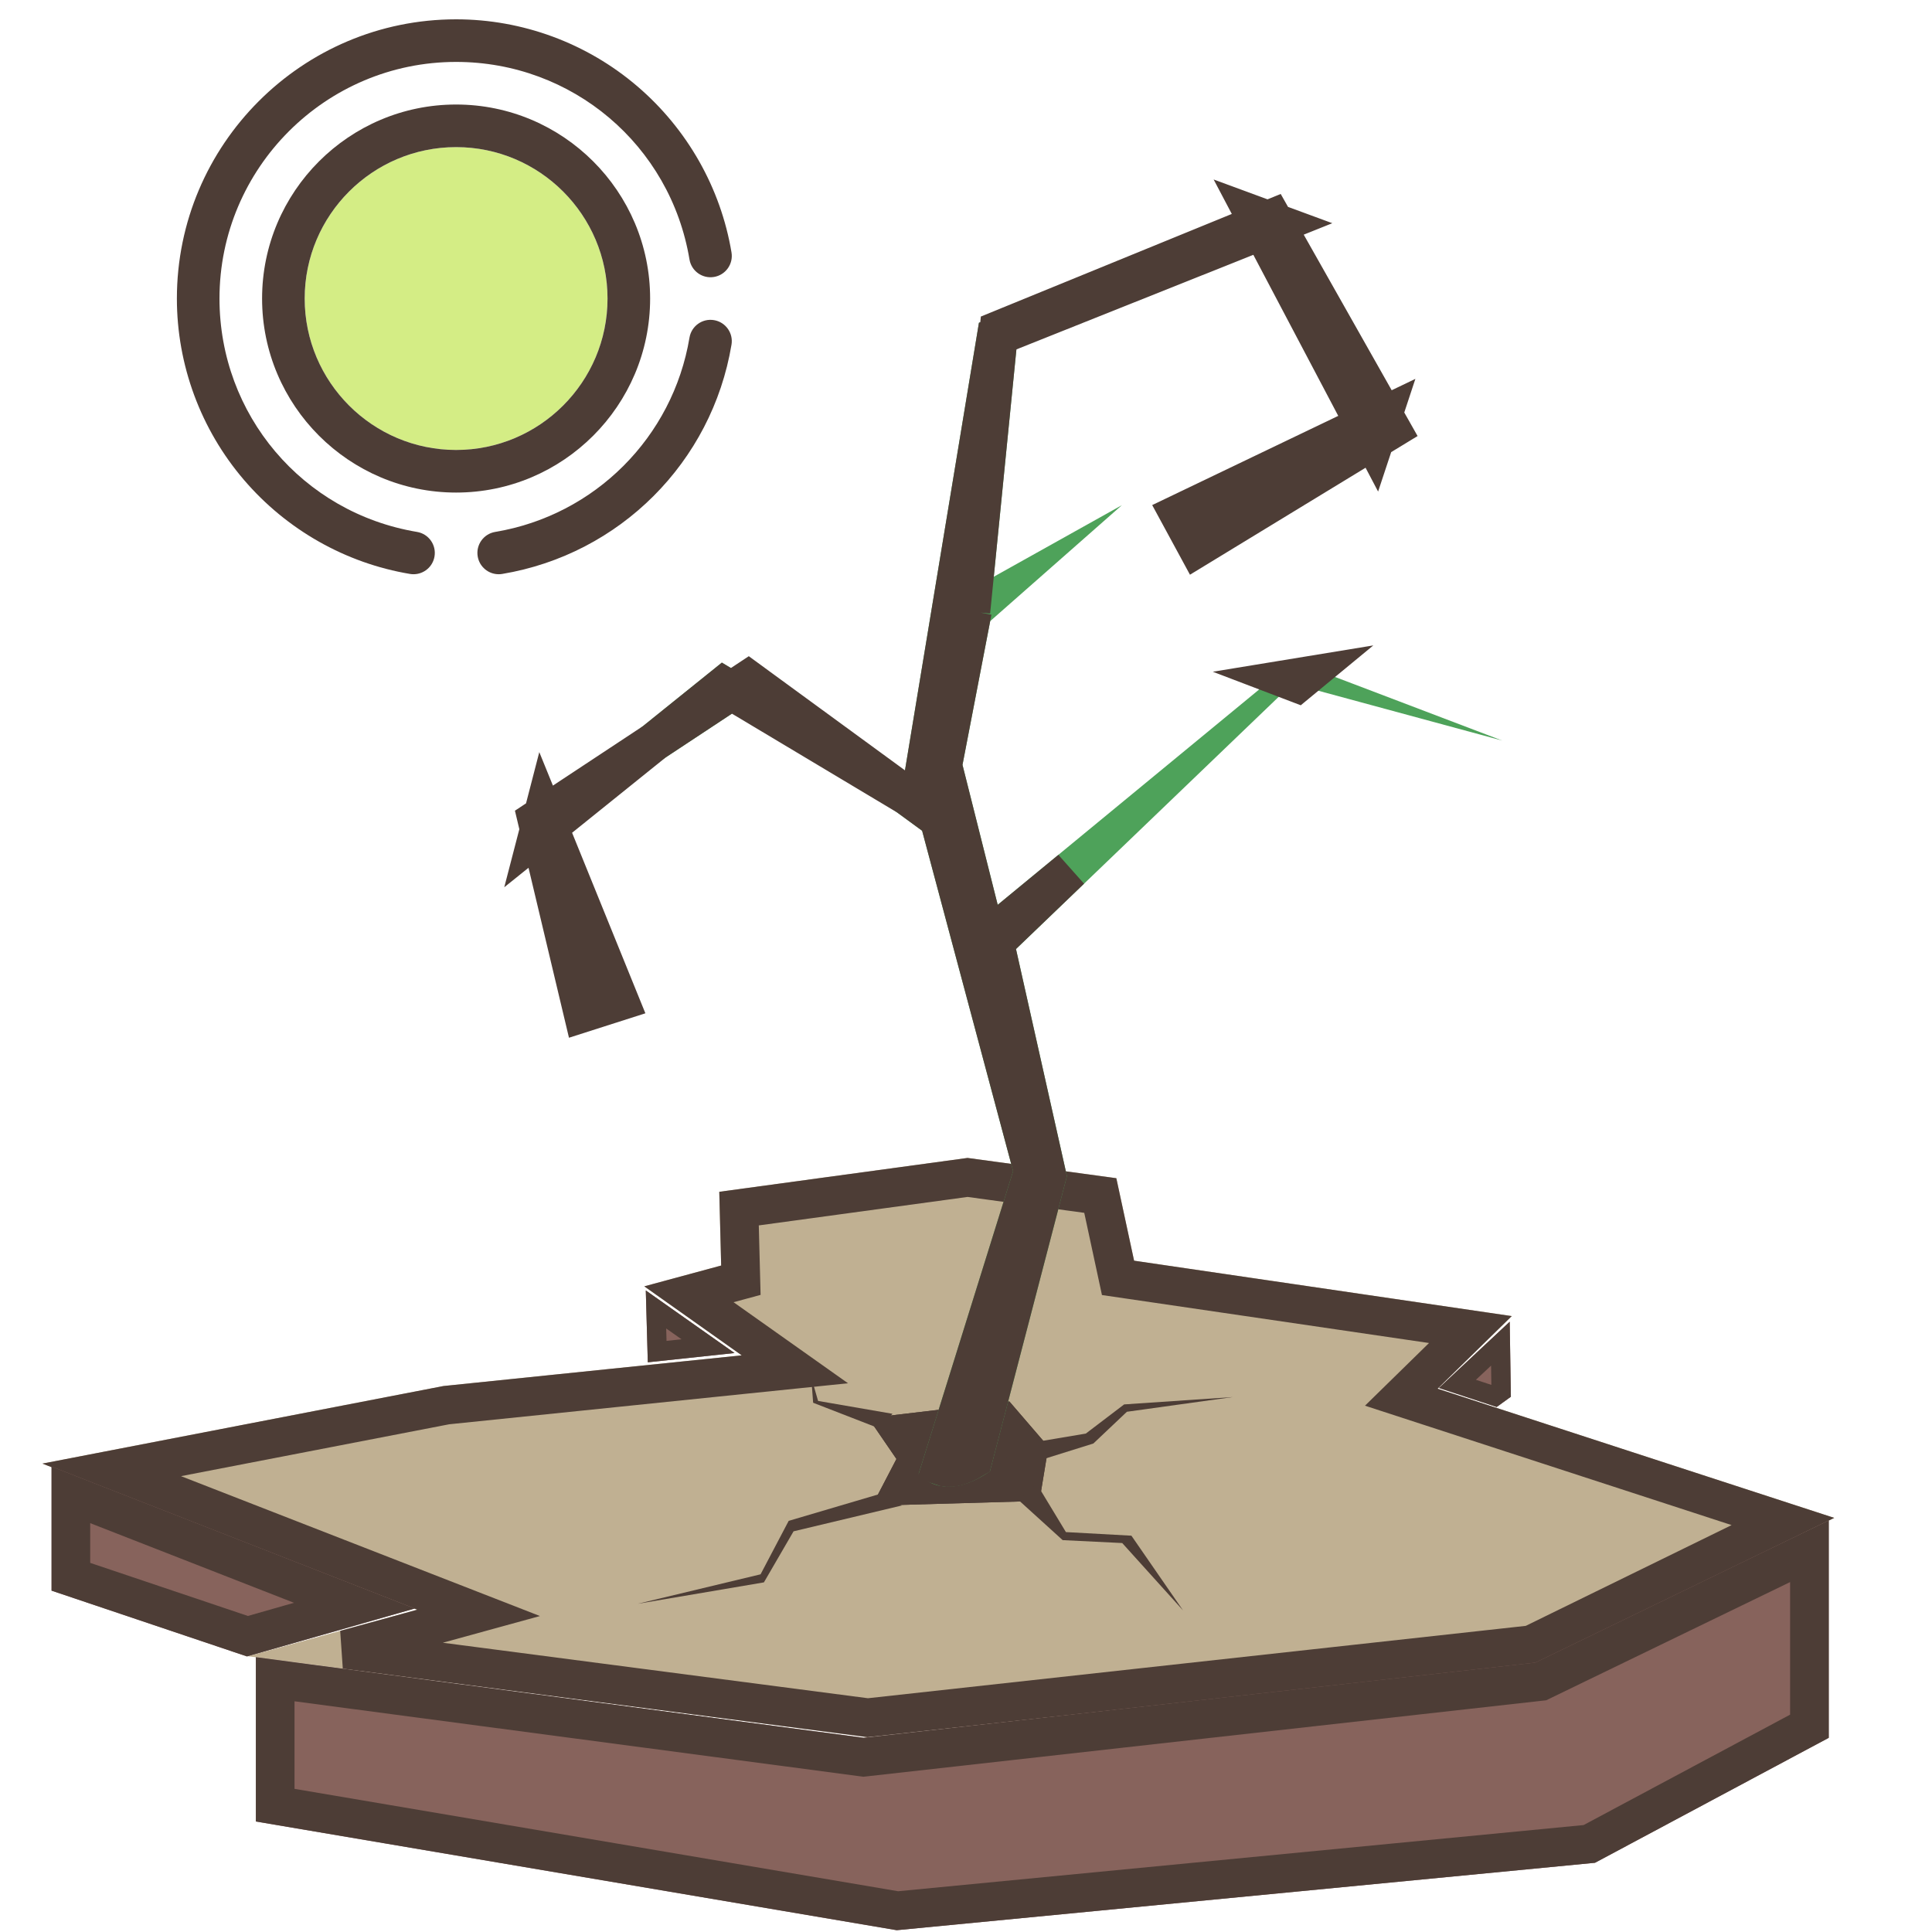
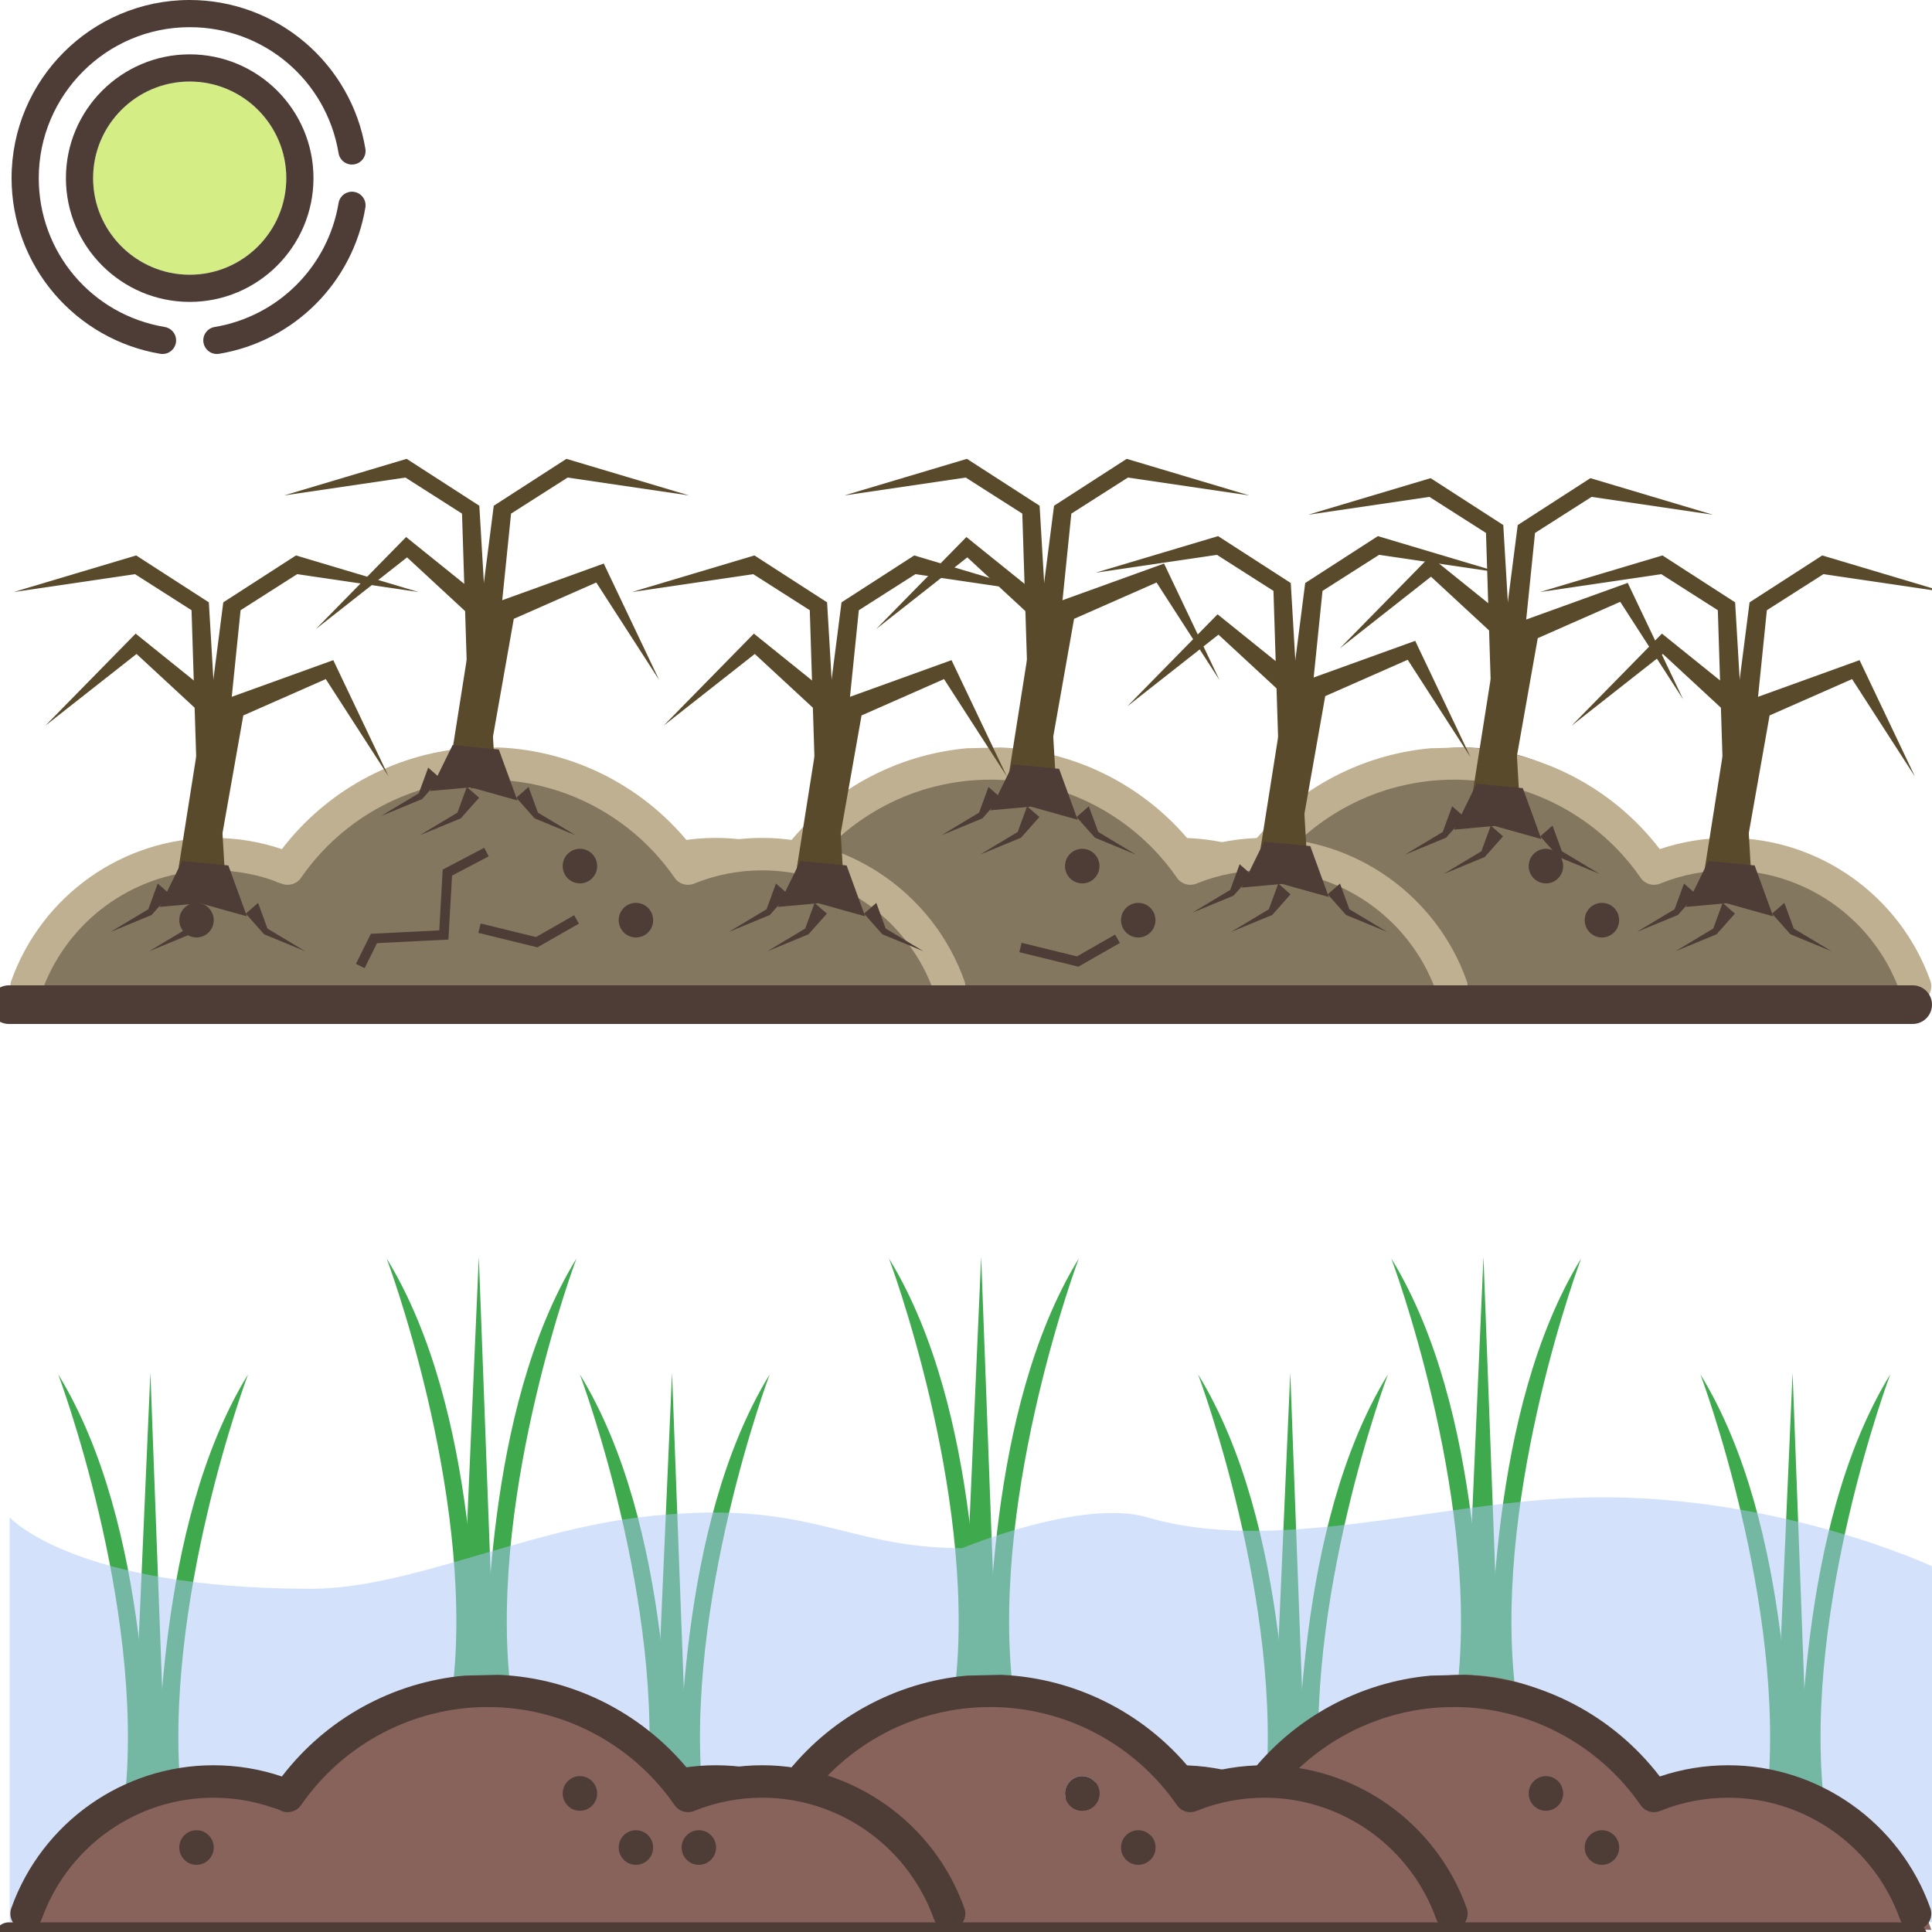
- <svg xmlns="http://www.w3.org/2000/svg" xmlns:xlink="http://www.w3.org/1999/xlink" width="200px" height="200px" viewBox="0 0 200 200" version="1.1">
-   <defs>
-     <polygon id="path-1" points="0.388 130.512 39.191 145.634 21.651 150.453 85.81 158.829 155.075 151.208 185.879 136.131 144.818 122.758 152.496 115.242 113.4 109.506 111.563 100.968 96.16 98.869 70.46 102.374 70.656 110.007 62.697 112.161 72.785 119.305 41.912 122.481" />
-     <polygon id="path-2" points="1.338 130.818 1.338 143.664 21.565 150.471 38.936 145.512" />
-     <polygon id="path-3" points="22.488 150.553 22.488 167.56 88.83 178.813 161.114 171.834 185.311 158.898 185.311 136.395 154.933 151.115 85.422 158.898" />
-     <polygon id="path-4" points="152.283 115.826 152.405 123.591 150.939 124.651 144.957 122.682" />
-     <polygon id="path-5" points="62.853 112.588 63.061 120.026 72.039 119.065" />
-     <polygon id="path-6" points="85.899 125.799 100.491 124.078 104.53 128.769 103.605 134.375 86.28 134.873 88.799 130.033" />
-     <path d="M91.096,131.579 C91.096,131.579 93.522,134.715 98.478,131.312 L106.448,100.752 L101.174,77.244 L129.785,49.777 L151.513,55.665 L129.904,47.443 L99.282,72.667 L95.637,58.179 L98.503,43.302 L112.139,31.294 L98.876,38.702 L101.279,14.559 L126.831,4.113 L137.36,22.737 L118.9,33.984 L140.011,23.862 L127.605,0.328 L97.34,12.412 L89.655,58.914 L70.727,47.594 L50.398,63.956 L58.292,83.401 L53.844,64.717 L73.4,51.8 L91.457,64.996 L100.878,100.236 L91.096,131.579 Z" id="path-7" />
-   </defs>
+ <svg xmlns="http://www.w3.org/2000/svg" width="200px" height="200px" viewBox="0 0 200 200" version="1.1">
+   <defs />
  <g id="Page-1" stroke="none" stroke-width="1" fill="none" fill-rule="evenodd">
    <g id="Desktop-HD" transform="translate(-201, -239)">
-       <g id="Group-4" transform="translate(205, 241)">
-         <g id="Group-6" transform="translate(0, 19)">
-           <g id="Path-9">
-             <use fill="#C0B092" fill-rule="evenodd" xlink:href="#path-1" />
-             <path stroke="#4D3D36" stroke-width="4" d="M7.563,131.161 L42.205,124.461 L72.989,121.294 L78.285,120.75 L73.94,117.673 L67.318,112.983 L71.178,111.938 L72.696,111.527 L72.655,109.956 L72.505,104.114 L96.16,100.888 L109.902,102.761 L111.445,109.927 L111.737,111.284 L113.11,111.485 L148.213,116.635 L143.419,121.329 L141.061,123.637 L144.199,124.659 L180.567,136.504 L154.51,149.259 L85.83,156.815 L31.746,149.754 L39.721,147.563 L45.543,145.963 L39.917,143.771 L7.563,131.161 Z" />
+       <g id="Group-4" transform="translate(104, 239)">
+         <g id="Group-10" transform="translate(97, 130)">
+           <g id="Group-9" transform="translate(1, 0)">
+             <g id="Group-11" transform="translate(91, 0)" fill="#3FA94E">
+               <polygon id="Path-21" points="7.525 46.742 9.568 0.103 11.293 46.373" />
+               <path d="M10.028,44.389 C10.605,40.745 9.951,16.141 19.677,0.279 C19.677,0.279 10.744,24.057 12.759,43.966 C12.759,44.389 10.028,44.389 10.028,44.389 Z" id="Path-22" />
+               <path d="M0.028,44.389 C0.605,40.745 -0.049,16.141 9.677,0.279 C9.677,0.279 0.744,24.057 2.759,43.966 C2.759,44.389 0.028,44.389 0.028,44.389 Z" id="Path-22-Copy" transform="translate(4.852464, 22.33425) scale(-1, 1) translate(-4.852464, -22.33425) " />
+             </g>
+             <g id="Group-11-Copy" transform="translate(59, 12)" fill="#3FA94E">
+               <polygon id="Path-21" points="7.525 46.742 9.568 0.103 11.293 46.373" />
+               <path d="M10.028,44.389 C10.605,40.745 9.951,16.141 19.677,0.279 C19.677,0.279 10.744,24.057 12.759,43.966 C12.759,44.389 10.028,44.389 10.028,44.389 Z" id="Path-22" />
+               <path d="M0.028,44.389 C0.605,40.745 -0.049,16.141 9.677,0.279 C9.677,0.279 0.744,24.057 2.759,43.966 C2.759,44.389 0.028,44.389 0.028,44.389 Z" id="Path-22-Copy" transform="translate(4.852464, 22.33425) scale(-1, 1) translate(-4.852464, -22.33425) " />
+             </g>
+             <g id="Group-11-Copy-4" transform="translate(39, 0)" fill="#3FA94E">
+               <polygon id="Path-21" points="7.525 46.742 9.568 0.103 11.293 46.373" />
+               <path d="M10.028,44.389 C10.605,40.745 9.951,16.141 19.677,0.279 C19.677,0.279 10.744,24.057 12.759,43.966 C12.759,44.389 10.028,44.389 10.028,44.389 Z" id="Path-22" />
+               <path d="M0.028,44.389 C0.605,40.745 -0.049,16.141 9.677,0.279 C9.677,0.279 0.744,24.057 2.759,43.966 C2.759,44.389 0.028,44.389 0.028,44.389 Z" id="Path-22-Copy" transform="translate(4.852464, 22.33425) scale(-1, 1) translate(-4.852464, -22.33425) " />
+             </g>
+             <g id="Group-11-Copy-3" transform="translate(5, 12)" fill="#3FA94E">
+               <polygon id="Path-21" points="7.525 46.742 9.568 0.103 11.293 46.373" />
+               <path d="M10.028,44.389 C10.605,40.745 9.951,16.141 19.677,0.279 C19.677,0.279 10.744,24.057 12.759,43.966 C12.759,44.389 10.028,44.389 10.028,44.389 Z" id="Path-22" />
+               <path d="M0.028,44.389 C0.605,40.745 -0.049,16.141 9.677,0.279 C9.677,0.279 0.744,24.057 2.759,43.966 C2.759,44.389 0.028,44.389 0.028,44.389 Z" id="Path-22-Copy" transform="translate(4.852464, 22.33425) scale(-1, 1) translate(-4.852464, -22.33425) " />
+             </g>
+             <g id="Group-11-Copy-2" transform="translate(123, 12)" fill="#3FA94E">
+               <polygon id="Path-21" points="7.525 46.742 9.568 0.103 11.293 46.373" />
+               <path d="M10.028,44.389 C10.605,40.745 9.951,16.141 19.677,0.279 C19.677,0.279 10.744,24.057 12.759,43.966 C12.759,44.389 10.028,44.389 10.028,44.389 Z" id="Path-22" />
+               <path d="M0.028,44.389 C0.605,40.745 -0.049,16.141 9.677,0.279 C9.677,0.279 0.744,24.057 2.759,43.966 C2.759,44.389 0.028,44.389 0.028,44.389 Z" id="Path-22-Copy" transform="translate(4.852464, 22.33425) scale(-1, 1) translate(-4.852464, -22.33425) " />
+             </g>
+             <g id="Group-11-Copy-5" transform="translate(175, 12)" fill="#3FA94E">
+               <polygon id="Path-21" points="7.525 46.742 9.568 0.103 11.293 46.373" />
+               <path d="M10.028,44.389 C10.605,40.745 9.951,16.141 19.677,0.279 C19.677,0.279 10.744,24.057 12.759,43.966 C12.759,44.389 10.028,44.389 10.028,44.389 Z" id="Path-22" />
+               <path d="M0.028,44.389 C0.605,40.745 -0.049,16.141 9.677,0.279 C9.677,0.279 0.744,24.057 2.759,43.966 C2.759,44.389 0.028,44.389 0.028,44.389 Z" id="Path-22-Copy" transform="translate(4.852464, 22.33425) scale(-1, 1) translate(-4.852464, -22.33425) " />
+             </g>
+             <g id="Group-11-Copy-6" transform="translate(143, 0)" fill="#3FA94E">
+               <polygon id="Path-21" points="7.525 46.742 9.568 0.103 11.293 46.373" />
+               <path d="M10.028,44.389 C10.605,40.745 9.951,16.141 19.677,0.279 C19.677,0.279 10.744,24.057 12.759,43.966 C12.759,44.389 10.028,44.389 10.028,44.389 Z" id="Path-22" />
+               <path d="M0.028,44.389 C0.605,40.745 -0.049,16.141 9.677,0.279 C9.677,0.279 0.744,24.057 2.759,43.966 C2.759,44.389 0.028,44.389 0.028,44.389 Z" id="Path-22-Copy" transform="translate(4.852464, 22.33425) scale(-1, 1) translate(-4.852464, -22.33425) " />
+             </g>
+             <path d="M0,27.074 C0,27.074 6.621,34.469 31.199,34.469 C41.198,34.469 53.063,28.526 65.176,27.074 C82.841,24.958 86.099,30.263 98.612,30.263 C98.596,30.263 111.049,25.095 117.769,27.074 C130.847,30.927 147.224,25.664 162.002,25.06 C182.068,24.239 199,32.134 199,32.134 L199,69 L0,69 L0,27.074 Z" id="Rectangle-2-Copy" fill="#A9C6F5" opacity="0.504" />
+             <g id="Group-13" transform="translate(100, 43)">
+               <path d="M80.419,11.966 C77.844,11.966 75.336,12.537 72.967,13.664 C72.204,14.027 71.328,13.72 70.858,12.925 C66.213,5.068 58.589,0.377 50.464,0.377 C42.34,0.377 34.716,5.068 30.07,12.926 C29.6,13.721 28.725,14.027 27.961,13.664 C25.592,12.538 23.084,11.966 20.509,11.966 C12.339,11.966 4.982,17.888 2,26.776 L98.928,26.776 C95.946,17.888 88.589,11.966 80.419,11.966 Z" id="Shape" fill="#87635C" fill-rule="nonzero" />
+               <path d="M98.83,24.53 C95.677,15.683 87.271,9.739 77.912,9.739 C75.479,9.739 73.099,10.13 70.82,10.901 C65.97,4.571 58.572,0.714 50.632,0.377 C50.632,0.377 47.108,0.458 47.108,0.458 C39.649,1.129 32.773,4.908 28.18,10.901 C25.901,10.13 23.522,9.739 21.089,9.739 C11.73,9.739 3.323,15.683 0.17,24.53 C-0.141,25.403 0.312,26.365 1.181,26.678 C2.05,26.99 3.008,26.536 3.319,25.662 C3.387,25.472 3.46,25.284 3.534,25.096 C6.362,17.896 13.34,13.098 21.089,13.098 C23.532,13.098 25.91,13.561 28.157,14.474 C28.881,14.768 29.711,14.52 30.157,13.876 C34.563,7.51 41.794,3.71 49.5,3.71 C57.206,3.71 64.437,7.51 68.843,13.876 C69.289,14.52 70.119,14.768 70.843,14.474 C73.091,13.561 75.469,13.098 77.911,13.098 C85.66,13.098 92.638,17.896 95.467,25.096 C95.54,25.284 95.613,25.472 95.681,25.662 C95.925,26.349 96.569,26.776 97.255,26.776 C97.443,26.776 97.633,26.744 97.819,26.678 C98.689,26.365 99.141,25.403 98.83,24.53 Z" id="Shape" fill="#4D3D36" fill-rule="nonzero" />
+               <path d="M19.344,20.047 C18.36,20.047 17.56,19.244 17.56,18.256 C17.56,17.268 18.36,16.464 19.344,16.464 C20.328,16.464 21.128,17.268 21.128,18.256 C21.128,19.244 20.328,20.047 19.344,20.047 Z" id="Shape-path" fill="#4D3D36" />
+               <path d="M59.033,14.449 C58.05,14.449 57.249,13.645 57.249,12.657 C57.249,11.669 58.05,10.866 59.033,10.866 C60.017,10.866 60.817,11.669 60.817,12.657 C60.817,13.645 60.017,14.449 59.033,14.449 Z" id="Shape-path" fill="#4D3D36" />
+               <path d="M64.831,20.047 C63.847,20.047 63.047,19.244 63.047,18.256 C63.047,17.268 63.847,16.464 64.831,16.464 C65.814,16.464 66.614,17.268 66.614,18.256 C66.614,19.244 65.814,20.047 64.831,20.047 Z" id="Shape-path" fill="#4D3D36" />
+             </g>
+             <g id="Group-12" transform="translate(52, 43)" fill-rule="nonzero">
+               <path d="M78.584,12.684 C76.086,12.684 73.654,13.225 71.357,14.293 C70.616,14.636 69.767,14.346 69.311,13.593 C64.806,6.152 57.412,1.71 49.533,1.71 C41.654,1.71 34.261,6.152 29.755,13.593 C29.299,14.346 28.451,14.637 27.71,14.293 C25.412,13.226 22.981,12.685 20.483,12.685 C12.561,12.685 5.426,18.292 2.533,26.71 L96.533,26.71 C93.641,18.292 86.506,12.684 78.584,12.684 Z M19.344,20.047 C18.36,20.047 17.56,19.244 17.56,18.256 C17.56,17.268 18.36,16.464 19.344,16.464 C20.328,16.464 21.128,17.268 21.128,18.256 C21.128,19.244 20.328,20.047 19.344,20.047 Z M59.033,14.449 C58.05,14.449 57.249,13.645 57.249,12.657 C57.249,11.669 58.05,10.866 59.033,10.866 C60.017,10.866 60.817,11.669 60.817,12.657 C60.817,13.645 60.017,14.449 59.033,14.449 Z M64.831,20.047 C63.847,20.047 63.047,19.244 63.047,18.256 C63.047,17.268 63.847,16.464 64.831,16.464 C65.814,16.464 66.614,17.268 66.614,18.256 C66.614,19.244 65.814,20.047 64.831,20.047 Z" id="Shape-Copy-3" fill="#87635C" />
+               <path d="M98.83,24.53 C95.677,15.683 87.271,9.739 77.912,9.739 C75.479,9.739 73.099,10.13 70.82,10.901 C65.97,4.571 58.572,0.714 50.632,0.377 C50.632,0.377 47.108,0.458 47.108,0.458 C39.649,1.129 32.773,4.908 28.18,10.901 C25.901,10.13 23.522,9.739 21.089,9.739 C11.73,9.739 3.323,15.683 0.17,24.53 C-0.141,25.403 0.312,26.365 1.181,26.678 C2.05,26.99 3.008,26.536 3.319,25.662 C3.387,25.472 3.46,25.284 3.534,25.096 C6.362,17.896 13.34,13.098 21.089,13.098 C23.532,13.098 25.91,13.561 28.157,14.474 C28.881,14.768 29.711,14.52 30.157,13.876 C34.563,7.51 41.794,3.71 49.5,3.71 C57.206,3.71 64.437,7.51 68.843,13.876 C69.289,14.52 70.119,14.768 70.843,14.474 C73.091,13.561 75.469,13.098 77.911,13.098 C85.66,13.098 92.638,17.896 95.467,25.096 C95.54,25.284 95.613,25.472 95.681,25.662 C95.925,26.349 96.569,26.776 97.255,26.776 C97.443,26.776 97.633,26.744 97.819,26.678 C98.689,26.365 99.141,25.403 98.83,24.53 Z" id="Shape-Copy-2" fill="#4D3D36" />
+             </g>
+             <g id="Group-12-Copy" transform="translate(0, 43)">
+               <path d="M78.584,12.684 C76.086,12.684 73.654,13.225 71.357,14.293 C70.616,14.636 69.767,14.346 69.311,13.593 C64.806,6.152 57.412,1.71 49.533,1.71 C41.654,1.71 34.261,6.152 29.755,13.593 C29.299,14.346 28.451,14.637 27.71,14.293 C25.412,13.226 22.981,12.685 20.483,12.685 C12.561,12.685 5.426,18.292 2.533,26.71 L96.533,26.71 C93.641,18.292 86.506,12.684 78.584,12.684 Z" id="Shape-Copy-3" fill="#87635C" fill-rule="nonzero" />
+               <path d="M98.83,24.53 C95.677,15.683 87.271,9.739 77.912,9.739 C75.479,9.739 73.099,10.13 70.82,10.901 C65.97,4.571 58.572,0.714 50.632,0.377 C50.632,0.377 47.108,0.458 47.108,0.458 C39.649,1.129 32.773,4.908 28.18,10.901 C25.901,10.13 23.522,9.739 21.089,9.739 C11.73,9.739 3.323,15.683 0.17,24.53 C-0.141,25.403 0.312,26.365 1.181,26.678 C2.05,26.99 3.008,26.536 3.319,25.662 C3.387,25.472 3.46,25.284 3.534,25.096 C6.362,17.896 13.34,13.098 21.089,13.098 C23.532,13.098 25.91,13.561 28.157,14.474 C28.881,14.768 29.711,14.52 30.157,13.876 C34.563,7.51 41.794,3.71 49.5,3.71 C57.206,3.71 64.437,7.51 68.843,13.876 C69.289,14.52 70.119,14.768 70.843,14.474 C73.091,13.561 75.469,13.098 77.911,13.098 C85.66,13.098 92.638,17.896 95.467,25.096 C95.54,25.284 95.613,25.472 95.681,25.662 C95.925,26.349 96.569,26.776 97.255,26.776 C97.443,26.776 97.633,26.744 97.819,26.678 C98.689,26.365 99.141,25.403 98.83,24.53 Z" id="Shape-Copy-2" fill="#4D3D36" fill-rule="nonzero" />
+               <path d="M19.344,20.047 C18.36,20.047 17.56,19.244 17.56,18.256 C17.56,17.268 18.36,16.464 19.344,16.464 C20.328,16.464 21.128,17.268 21.128,18.256 C21.128,19.244 20.328,20.047 19.344,20.047 Z" id="Shape-path" fill="#4D3D36" />
+               <path d="M59.033,14.449 C58.05,14.449 57.249,13.645 57.249,12.657 C57.249,11.669 58.05,10.866 59.033,10.866 C60.017,10.866 60.817,11.669 60.817,12.657 C60.817,13.645 60.017,14.449 59.033,14.449 Z" id="Shape-path" fill="#4D3D36" />
+               <path d="M64.831,20.047 C63.847,20.047 63.047,19.244 63.047,18.256 C63.047,17.268 63.847,16.464 64.831,16.464 C65.814,16.464 66.614,17.268 66.614,18.256 C66.614,19.244 65.814,20.047 64.831,20.047 Z" id="Shape-path" fill="#4D3D36" />
+             </g>
          </g>
-           <g id="Path-10">
-             <use fill="#87635C" fill-rule="evenodd" xlink:href="#path-2" />
-             <path stroke="#4D3D36" stroke-width="4" d="M3.338,133.747 L32.685,145.217 L21.613,148.377 L3.338,142.226 L3.338,133.747 Z" />
+           <path d="M72.344,59.464 C71.36,59.464 70.56,60.268 70.56,61.256 C70.56,62.244 71.36,63.047 72.344,63.047 C73.328,63.047 74.128,62.244 74.128,61.256 C74.128,60.268 73.328,59.464 72.344,59.464 Z" id="Shape" fill="#4D3D36" fill-rule="nonzero" />
+           <path d="M117.831,59.464 C116.847,59.464 116.047,60.268 116.047,61.256 C116.047,62.244 116.847,63.047 117.831,63.047 C118.814,63.047 119.614,62.244 119.614,61.256 C119.614,60.268 118.814,59.464 117.831,59.464 Z" id="Shape" fill="#4D3D36" fill-rule="nonzero" />
+           <path d="M112.033,53.866 C111.05,53.866 110.249,54.669 110.249,55.657 C110.249,56.645 111.05,57.449 112.033,57.449 C113.017,57.449 113.817,56.645 113.817,55.657 C113.817,54.669 113.017,53.866 112.033,53.866 Z" id="Shape" fill="#4D3D36" fill-rule="nonzero" />
+           <g id="Group-8-Copy" transform="translate(99.5, 70.5) rotate(90) translate(-99.5, -70.5) translate(98, -29)" stroke="#4D3D36" stroke-width="3" stroke-linecap="round">
+             <path d="M1.5,1 L1.5,198.08" id="Path-20" />
          </g>
-           <g id="Path-11">
-             <use fill="#87635C" fill-rule="evenodd" xlink:href="#path-3" />
-             <path stroke="#4D3D36" stroke-width="4" d="M24.488,152.835 L85.159,160.881 L85.401,160.913 L85.644,160.886 L155.155,153.102 L155.496,153.064 L155.805,152.914 L183.311,139.586 L183.311,157.7 L160.524,169.882 L88.903,176.797 L24.488,165.871 L24.488,152.835 Z" />
+         </g>
+         <g id="Group-14" transform="translate(98, 0)">
+           <g id="Group-13-Copy" transform="translate(100, 77)">
+             <path d="M80.419,11.966 C77.844,11.966 75.336,12.537 72.967,13.664 C72.204,14.027 71.328,13.72 70.858,12.925 C66.213,5.068 58.589,0.377 50.464,0.377 C42.34,0.377 34.716,5.068 30.07,12.926 C29.6,13.721 28.725,14.027 27.961,13.664 C25.592,12.538 23.084,11.966 20.509,11.966 C12.339,11.966 4.982,17.888 2,26.776 L98.928,26.776 C95.946,17.888 88.589,11.966 80.419,11.966 Z" id="Shape" fill="#84775F" fill-rule="nonzero" />
+             <path d="M98.83,24.53 C95.677,15.683 87.271,9.739 77.912,9.739 C75.479,9.739 73.099,10.13 70.82,10.901 C65.97,4.571 58.572,0.714 50.632,0.377 C50.632,0.377 47.108,0.458 47.108,0.458 C39.649,1.129 32.773,4.908 28.18,10.901 C25.901,10.13 23.522,9.739 21.089,9.739 C11.73,9.739 3.323,15.683 0.17,24.53 C-0.141,25.403 0.312,26.365 1.181,26.678 C2.05,26.99 3.008,26.536 3.319,25.662 C3.387,25.472 3.46,25.284 3.534,25.096 C6.362,17.896 13.34,13.098 21.089,13.098 C23.532,13.098 25.91,13.561 28.157,14.474 C28.881,14.768 29.711,14.52 30.157,13.876 C34.563,7.51 41.794,3.71 49.5,3.71 C57.206,3.71 64.437,7.51 68.843,13.876 C69.289,14.52 70.119,14.768 70.843,14.474 C73.091,13.561 75.469,13.098 77.911,13.098 C85.66,13.098 92.638,17.896 95.467,25.096 C95.54,25.284 95.613,25.472 95.681,25.662 C95.925,26.349 96.569,26.776 97.255,26.776 C97.443,26.776 97.633,26.744 97.819,26.678 C98.689,26.365 99.141,25.403 98.83,24.53 Z" id="Shape" fill="#C0B092" fill-rule="nonzero" />
+             <path d="M19.344,20.047 C18.36,20.047 17.56,19.244 17.56,18.256 C17.56,17.268 18.36,16.464 19.344,16.464 C20.328,16.464 21.128,17.268 21.128,18.256 C21.128,19.244 20.328,20.047 19.344,20.047 Z" id="Shape-path" fill="#4D3D36" />
+             <path d="M59.033,14.449 C58.05,14.449 57.249,13.645 57.249,12.657 C57.249,11.669 58.05,10.866 59.033,10.866 C60.017,10.866 60.817,11.669 60.817,12.657 C60.817,13.645 60.017,14.449 59.033,14.449 Z" id="Shape-path" fill="#4D3D36" />
+             <path d="M64.831,20.047 C63.847,20.047 63.047,19.244 63.047,18.256 C63.047,17.268 63.847,16.464 64.831,16.464 C65.814,16.464 66.614,17.268 66.614,18.256 C66.614,19.244 65.814,20.047 64.831,20.047 Z" id="Shape-path" fill="#4D3D36" />
          </g>
-           <g id="Path-12">
-             <use fill="#87635C" fill-rule="evenodd" xlink:href="#path-4" />
-             <path stroke="#4D3D36" stroke-width="2" d="M151.319,118.098 L151.397,123.085 L150.766,123.541 L146.872,122.259 L151.319,118.098 Z" />
+           <g id="Group-12-Copy-3" transform="translate(52, 77)">
+             <path d="M78.584,12.684 C76.086,12.684 73.654,13.225 71.357,14.293 C70.616,14.636 69.767,14.346 69.311,13.593 C64.806,6.152 57.412,1.71 49.533,1.71 C41.654,1.71 34.261,6.152 29.755,13.593 C29.299,14.346 28.451,14.637 27.71,14.293 C25.412,13.226 22.981,12.685 20.483,12.685 C12.561,12.685 5.426,18.292 2.533,26.71 L96.533,26.71 C93.641,18.292 86.506,12.684 78.584,12.684 Z" id="Shape-Copy-3" fill="#84775F" fill-rule="nonzero" />
+             <path d="M98.83,24.53 C95.677,15.683 87.271,9.739 77.912,9.739 C75.479,9.739 73.099,10.13 70.82,10.901 C65.97,4.571 58.572,0.714 50.632,0.377 C50.632,0.377 47.108,0.458 47.108,0.458 C39.649,1.129 32.773,4.908 28.18,10.901 C25.901,10.13 23.522,9.739 21.089,9.739 C11.73,9.739 3.323,15.683 0.17,24.53 C-0.141,25.403 0.312,26.365 1.181,26.678 C2.05,26.99 3.008,26.536 3.319,25.662 C3.387,25.472 3.46,25.284 3.534,25.096 C6.362,17.896 13.34,13.098 21.089,13.098 C23.532,13.098 25.91,13.561 28.157,14.474 C28.881,14.768 29.711,14.52 30.157,13.876 C34.563,7.51 41.794,3.71 49.5,3.71 C57.206,3.71 64.437,7.51 68.843,13.876 C69.289,14.52 70.119,14.768 70.843,14.474 C73.091,13.561 75.469,13.098 77.911,13.098 C85.66,13.098 92.638,17.896 95.467,25.096 C95.54,25.284 95.613,25.472 95.681,25.662 C95.925,26.349 96.569,26.776 97.255,26.776 C97.443,26.776 97.633,26.744 97.819,26.678 C98.689,26.365 99.141,25.403 98.83,24.53 Z" id="Shape-Copy-2" fill="#C0B092" fill-rule="nonzero" />
+             <path d="M19.344,20.047 C18.36,20.047 17.56,19.244 17.56,18.256 C17.56,17.268 18.36,16.464 19.344,16.464 C20.328,16.464 21.128,17.268 21.128,18.256 C21.128,19.244 20.328,20.047 19.344,20.047 Z" id="Shape-path" fill="#4D3D36" />
+             <path d="M59.033,14.449 C58.05,14.449 57.249,13.645 57.249,12.657 C57.249,11.669 58.05,10.866 59.033,10.866 C60.017,10.866 60.817,11.669 60.817,12.657 C60.817,13.645 60.017,14.449 59.033,14.449 Z" id="Shape-path" fill="#4D3D36" />
+             <path d="M64.831,20.047 C63.847,20.047 63.047,19.244 63.047,18.256 C63.047,17.268 63.847,16.464 64.831,16.464 C65.814,16.464 66.614,17.268 66.614,18.256 C66.614,19.244 65.814,20.047 64.831,20.047 Z" id="Shape-path" fill="#4D3D36" />
          </g>
-           <g id="Path-13">
-             <use fill="#87635C" fill-rule="evenodd" xlink:href="#path-5" />
-             <path stroke="#4D3D36" stroke-width="2" d="M63.908,114.555 L69.294,118.353 L64.03,118.916 L63.908,114.555 Z" />
+           <g id="Group-12-Copy-2" transform="translate(0, 77)">
+             <path d="M78.584,12.684 C76.086,12.684 73.654,13.225 71.357,14.293 C70.616,14.636 69.767,14.346 69.311,13.593 C64.806,6.152 57.412,1.71 49.533,1.71 C41.654,1.71 34.261,6.152 29.755,13.593 C29.299,14.346 28.451,14.637 27.71,14.293 C25.412,13.226 22.981,12.685 20.483,12.685 C12.561,12.685 5.426,18.292 2.533,26.71 L96.533,26.71 C93.641,18.292 86.506,12.684 78.584,12.684 Z" id="Shape-Copy-3" fill="#84775F" fill-rule="nonzero" />
+             <path d="M98.83,24.53 C95.677,15.683 87.271,9.739 77.912,9.739 C75.479,9.739 73.099,10.13 70.82,10.901 C65.97,4.571 58.572,0.714 50.632,0.377 C50.632,0.377 47.108,0.458 47.108,0.458 C39.649,1.129 32.773,4.908 28.18,10.901 C25.901,10.13 23.522,9.739 21.089,9.739 C11.73,9.739 3.323,15.683 0.17,24.53 C-0.141,25.403 0.312,26.365 1.181,26.678 C2.05,26.99 3.008,26.536 3.319,25.662 C3.387,25.472 3.46,25.284 3.534,25.096 C6.362,17.896 13.34,13.098 21.089,13.098 C23.532,13.098 25.91,13.561 28.157,14.474 C28.881,14.768 29.711,14.52 30.157,13.876 C34.563,7.51 41.794,3.71 49.5,3.71 C57.206,3.71 64.437,7.51 68.843,13.876 C69.289,14.52 70.119,14.768 70.843,14.474 C73.091,13.561 75.469,13.098 77.911,13.098 C85.66,13.098 92.638,17.896 95.467,25.096 C95.54,25.284 95.613,25.472 95.681,25.662 C95.925,26.349 96.569,26.776 97.255,26.776 C97.443,26.776 97.633,26.744 97.819,26.678 C98.689,26.365 99.141,25.403 98.83,24.53 Z" id="Shape-Copy-2" fill="#C0B092" fill-rule="nonzero" />
+             <path d="M19.344,20.047 C18.36,20.047 17.56,19.244 17.56,18.256 C17.56,17.268 18.36,16.464 19.344,16.464 C20.328,16.464 21.128,17.268 21.128,18.256 C21.128,19.244 20.328,20.047 19.344,20.047 Z" id="Shape-path" fill="#4D3D36" />
+             <path d="M59.033,14.449 C58.05,14.449 57.249,13.645 57.249,12.657 C57.249,11.669 58.05,10.866 59.033,10.866 C60.017,10.866 60.817,11.669 60.817,12.657 C60.817,13.645 60.017,14.449 59.033,14.449 Z" id="Shape-path" fill="#4D3D36" />
+             <path d="M64.831,20.047 C63.847,20.047 63.047,19.244 63.047,18.256 C63.047,17.268 63.847,16.464 64.831,16.464 C65.814,16.464 66.614,17.268 66.614,18.256 C66.614,19.244 65.814,20.047 64.831,20.047 Z" id="Shape-path" fill="#4D3D36" />
          </g>
-           <g id="Path-15">
-             <use fill="#4D3D36" fill-rule="evenodd" xlink:href="#path-6" />
-             <path stroke="#4D3D36" stroke-width="4" d="M89.418,127.398 L99.67,126.189 L102.404,129.365 L101.9,132.423 L89.626,132.776 L90.573,130.957 L91.127,129.893 L90.449,128.903 L89.418,127.398 Z" />
+           <g id="Group-5" fill-rule="nonzero">
+             <path d="M18.638,8.44 C13.124,8.44 8.638,12.926 8.638,18.439 C8.638,23.953 13.124,28.439 18.638,28.439 C24.152,28.439 28.637,23.953 28.637,18.439 C28.637,12.926 24.152,8.44 18.638,8.44 Z" id="Shape" fill="#D4ED85" />
+             <path d="M31.451,18.439 C31.451,11.374 25.703,5.627 18.638,5.627 C11.573,5.627 5.825,11.374 5.825,18.439 C5.825,25.505 11.573,31.252 18.638,31.252 C25.703,31.253 31.451,25.505 31.451,18.439 Z M18.638,28.439 C13.124,28.439 8.638,23.953 8.638,18.44 C8.638,12.926 13.124,8.44 18.638,8.44 C24.152,8.44 28.637,12.926 28.637,18.439 C28.637,23.953 24.152,28.439 18.638,28.439 Z" id="Shape" fill="#4D3D36" />
+             <path d="M15.593,36.626 C15.671,36.639 15.749,36.646 15.826,36.646 C16.501,36.646 17.097,36.158 17.212,35.47 C17.34,34.704 16.822,33.979 16.056,33.851 C8.498,32.589 3.012,26.108 3.012,18.439 C3.012,9.823 10.022,2.813 18.638,2.813 C26.306,2.813 32.788,8.299 34.05,15.858 C34.178,16.624 34.902,17.143 35.669,17.014 C36.435,16.886 36.953,16.161 36.824,15.395 C36.115,11.143 33.908,7.248 30.61,4.426 C27.275,1.572 23.023,0 18.638,0 C8.47,0 0.198,8.272 0.198,18.439 C0.198,22.824 1.77,27.076 4.624,30.412 C7.446,33.709 11.341,35.916 15.593,36.626 Z" id="Shape" fill="#4D3D36" />
+             <path d="M21.449,36.646 C21.526,36.646 21.604,36.639 21.682,36.626 C29.444,35.331 35.529,29.246 36.824,21.484 C36.952,20.718 36.435,19.993 35.668,19.865 C34.902,19.736 34.177,20.255 34.049,21.021 C32.952,27.597 27.796,32.754 21.219,33.851 C20.453,33.979 19.935,34.704 20.063,35.47 C20.178,36.158 20.774,36.646 21.449,36.646 Z" id="Shape" fill="#4D3D36" />
          </g>
-           <g id="Path-14">
-             <use fill="#4EA25A" fill-rule="evenodd" xlink:href="#path-7" />
-             <path stroke="#4D3D36" stroke-width="4" d="M130.279,49.726 L131.175,48.987 L129.193,49.312 L130.279,49.726 Z M71.716,50.516 L63.745,55.781 L52.742,63.049 L52.305,63.337 L52.198,63.408 L51.575,63.82 L51.822,64.859 L51.899,65.181 L51.926,65.294 L56.346,83.864 L60.145,82.649 L52.811,64.582 L52.305,63.337 L52.251,63.204 L52.198,63.408 L51.822,64.859 L51.652,65.514 L51.926,65.294 L52.811,64.582 L63.745,55.781 L70.896,50.025 L71.716,50.516 L88.629,60.631 L89.971,61.433 L91.149,62.138 L91.628,59.24 L99.129,13.851 L99.348,13.763 L126.675,2.853 L128.095,2.286 L128.347,2.185 L127.958,2.042 L127.25,1.781 L125.836,1.26 L126.313,2.165 L126.675,2.853 L137.273,22.957 L138.141,24.603 L138.242,24.795 L138.347,24.478 L139.146,22.058 L137.273,22.957 L118.035,32.18 L119.94,35.692 L138.141,24.603 L138.347,24.478 L138.401,24.445 L140.054,23.438 L139.101,21.753 L128.572,3.129 L128.095,2.286 L127.958,2.042 L127.705,1.595 L127.25,1.781 L126.313,2.165 L126.074,2.262 L100.522,12.708 L99.408,13.164 L99.348,13.763 L99.289,14.361 L96.886,38.504 L96.507,42.316 L96.754,42.178 L96.669,42.253 L96.54,42.924 L93.673,57.8 L93.589,58.236 L93.698,58.667 L97.342,73.155 L98.113,76.221 L100.553,74.211 L106.836,69.036 L99.789,75.801 L98.976,76.582 L99.223,77.681 L104.39,100.716 L96.739,130.055 C95.28,130.933 94.234,131.074 93.436,130.796 L102.787,100.832 L102.959,100.279 L102.81,99.72 L93.389,64.48 L93.207,63.798 L92.637,63.382 L89.971,61.433 L74.58,50.186 L73.458,49.365 L72.298,50.132 L71.716,50.516 Z" />
+           <g id="Group-16" transform="translate(0, 47)">
+             <g id="Group-15" transform="translate(28, 0)">
+               <polygon id="Path-23" fill="#594A2B" points="19.577 34.437 22.605 16.296 13.041 8.592 3.692 18.124 13.136 10.699 19.984 17.036 17.194 34.705" />
+               <polygon id="Path-23-Copy" fill="#594A2B" transform="translate(29.1485, 23.64864) scale(-1, 1) rotate(-19) translate(-29.1485, -23.64864) " points="35.577 36.437 38.605 18.296 29.041 10.592 19.692 20.124 29.136 12.699 35.984 19.036 33.194 36.705" />
+               <polygon id="Path-6" fill="#5A4A2C" points="18.408 34.243 21.005 34.623 23.905 6.17 29.761 2.437 42.326 4.287 29.637 0.499 22.114 5.354" />
+               <polygon id="Path-6-Copy" fill="#5A4A2C" transform="translate(11.36691, 17.56082) scale(-1, 1) translate(-11.36691, -17.56082) " points="0.408 34.243 3.005 34.623 3.905 6.17 9.761 2.437 22.326 4.287 9.637 0.499 2.114 5.354" />
+             </g>
+             <g id="Group-15-Copy" transform="translate(0, 10)">
+               <polygon id="Path-23" fill="#594A2B" points="19.577 34.437 22.605 16.296 13.041 8.592 3.692 18.124 13.136 10.699 19.984 17.036 17.194 34.705" />
+               <polygon id="Path-23-Copy" fill="#594A2B" transform="translate(29.1485, 23.64864) scale(-1, 1) rotate(-19) translate(-29.1485, -23.64864) " points="35.577 36.437 38.605 18.296 29.041 10.592 19.692 20.124 29.136 12.699 35.984 19.036 33.194 36.705" />
+               <polygon id="Path-6" fill="#5A4A2C" points="18.408 34.243 21.005 34.623 23.905 6.17 29.761 2.437 42.326 4.287 29.637 0.499 22.114 5.354" />
+               <polygon id="Path-6-Copy" fill="#5A4A2C" transform="translate(11.36691, 17.56082) scale(-1, 1) translate(-11.36691, -17.56082) " points="0.408 34.243 3.005 34.623 3.905 6.17 9.761 2.437 22.326 4.287 9.637 0.499 2.114 5.354" />
+             </g>
+             <g id="Group-15-Copy-2" transform="translate(64, 10)">
+               <polygon id="Path-23" fill="#594A2B" points="19.577 34.437 22.605 16.296 13.041 8.592 3.692 18.124 13.136 10.699 19.984 17.036 17.194 34.705" />
+               <polygon id="Path-23-Copy" fill="#594A2B" transform="translate(29.1485, 23.64864) scale(-1, 1) rotate(-19) translate(-29.1485, -23.64864) " points="35.577 36.437 38.605 18.296 29.041 10.592 19.692 20.124 29.136 12.699 35.984 19.036 33.194 36.705" />
+               <polygon id="Path-6" fill="#5A4A2C" points="18.408 34.243 21.005 34.623 23.905 6.17 29.761 2.437 42.326 4.287 29.637 0.499 22.114 5.354" />
+               <polygon id="Path-6-Copy" fill="#5A4A2C" transform="translate(11.36691, 17.56082) scale(-1, 1) translate(-11.36691, -17.56082) " points="0.408 34.243 3.005 34.623 3.905 6.17 9.761 2.437 22.326 4.287 9.637 0.499 2.114 5.354" />
+             </g>
+             <g id="Group-15-Copy-3" transform="translate(86, 0)">
+               <polygon id="Path-23" fill="#594A2B" points="19.577 34.437 22.605 16.296 13.041 8.592 3.692 18.124 13.136 10.699 19.984 17.036 17.194 34.705" />
+               <polygon id="Path-23-Copy" fill="#594A2B" transform="translate(29.1485, 23.64864) scale(-1, 1) rotate(-19) translate(-29.1485, -23.64864) " points="35.577 36.437 38.605 18.296 29.041 10.592 19.692 20.124 29.136 12.699 35.984 19.036 33.194 36.705" />
+               <polygon id="Path-6" fill="#5A4A2C" points="18.408 34.243 21.005 34.623 23.905 6.17 29.761 2.437 42.326 4.287 29.637 0.499 22.114 5.354" />
+               <polygon id="Path-6-Copy" fill="#5A4A2C" transform="translate(11.36691, 17.56082) scale(-1, 1) translate(-11.36691, -17.56082) " points="0.408 34.243 3.005 34.623 3.905 6.17 9.761 2.437 22.326 4.287 9.637 0.499 2.114 5.354" />
+             </g>
+             <g id="Group-15-Copy-4" transform="translate(112, 8)">
+               <polygon id="Path-23" fill="#594A2B" points="19.577 34.437 22.605 16.296 13.041 8.592 3.692 18.124 13.136 10.699 19.984 17.036 17.194 34.705" />
+               <polygon id="Path-23-Copy" fill="#594A2B" transform="translate(29.1485, 23.64864) scale(-1, 1) rotate(-19) translate(-29.1485, -23.64864) " points="35.577 36.437 38.605 18.296 29.041 10.592 19.692 20.124 29.136 12.699 35.984 19.036 33.194 36.705" />
+               <polygon id="Path-6" fill="#5A4A2C" points="18.408 34.243 21.005 34.623 23.905 6.17 29.761 2.437 42.326 4.287 29.637 0.499 22.114 5.354" />
+               <polygon id="Path-6-Copy" fill="#5A4A2C" transform="translate(11.36691, 17.56082) scale(-1, 1) translate(-11.36691, -17.56082) " points="0.408 34.243 3.005 34.623 3.905 6.17 9.761 2.437 22.326 4.287 9.637 0.499 2.114 5.354" />
+             </g>
+             <g id="Group-15-Copy-5" transform="translate(134, 2)">
+               <polygon id="Path-23" fill="#594A2B" points="19.577 34.437 22.605 16.296 13.041 8.592 3.692 18.124 13.136 10.699 19.984 17.036 17.194 34.705" />
+               <polygon id="Path-23-Copy" fill="#594A2B" transform="translate(29.1485, 23.64864) scale(-1, 1) rotate(-19) translate(-29.1485, -23.64864) " points="35.577 36.437 38.605 18.296 29.041 10.592 19.692 20.124 29.136 12.699 35.984 19.036 33.194 36.705" />
+               <polygon id="Path-6" fill="#5A4A2C" points="18.408 34.243 21.005 34.623 23.905 6.17 29.761 2.437 42.326 4.287 29.637 0.499 22.114 5.354" />
+               <polygon id="Path-6-Copy" fill="#5A4A2C" transform="translate(11.36691, 17.56082) scale(-1, 1) translate(-11.36691, -17.56082) " points="0.408 34.243 3.005 34.623 3.905 6.17 9.761 2.437 22.326 4.287 9.637 0.499 2.114 5.354" />
+             </g>
+             <g id="Group-15-Copy-6" transform="translate(158, 10)">
+               <polygon id="Path-23" fill="#594A2B" points="19.577 34.437 22.605 16.296 13.041 8.592 3.692 18.124 13.136 10.699 19.984 17.036 17.194 34.705" />
+               <polygon id="Path-23-Copy" fill="#594A2B" transform="translate(29.1485, 23.64864) scale(-1, 1) rotate(-19) translate(-29.1485, -23.64864) " points="35.577 36.437 38.605 18.296 29.041 10.592 19.692 20.124 29.136 12.699 35.984 19.036 33.194 36.705" />
+               <polygon id="Path-6" fill="#5A4A2C" points="18.408 34.243 21.005 34.623 23.905 6.17 29.761 2.437 42.326 4.287 29.637 0.499 22.114 5.354" />
+               <polygon id="Path-6-Copy" fill="#5A4A2C" transform="translate(11.36691, 17.56082) scale(-1, 1) translate(-11.36691, -17.56082) " points="0.408 34.243 3.005 34.623 3.905 6.17 9.761 2.437 22.326 4.287 9.637 0.499 2.114 5.354" />
+             </g>
+             <g id="Group-17" transform="translate(168, 42)" fill="#4D3D36">
+               <polygon id="Path-7" points="7.853 0.127 5.522 4.884 9.716 4.502 14.558 5.859 12.64 0.589" />
+               <polygon id="Path-8" points="5.326 2.466 4.354 5.122 0.445 7.471 4.701 5.716 6.596 3.578" />
+               <polygon id="Path-8-Copy" points="9.326 4.466 8.354 7.122 4.445 9.471 8.701 7.716 10.596 5.578" />
+               <polygon id="Path-8-Copy-2" transform="translate(17.5207, 6.968425) scale(-1, 1) translate(-17.5207, -6.968425) " points="19.326 4.466 18.354 7.122 14.445 9.471 18.701 7.716 20.596 5.578" />
+             </g>
+             <g id="Group-17-Copy" transform="translate(144, 34)" fill="#4D3D36">
+               <polygon id="Path-7" points="7.853 0.127 5.522 4.884 9.716 4.502 14.558 5.859 12.64 0.589" />
+               <polygon id="Path-8" points="5.326 2.466 4.354 5.122 0.445 7.471 4.701 5.716 6.596 3.578" />
+               <polygon id="Path-8-Copy" points="9.326 4.466 8.354 7.122 4.445 9.471 8.701 7.716 10.596 5.578" />
+               <polygon id="Path-8-Copy-2" transform="translate(17.5207, 6.968425) scale(-1, 1) translate(-17.5207, -6.968425) " points="19.326 4.466 18.354 7.122 14.445 9.471 18.701 7.716 20.596 5.578" />
+             </g>
+             <g id="Group-17-Copy-2" transform="translate(122, 40)" fill="#4D3D36">
+               <polygon id="Path-7" points="7.853 0.127 5.522 4.884 9.716 4.502 14.558 5.859 12.64 0.589" />
+               <polygon id="Path-8" points="5.326 2.466 4.354 5.122 0.445 7.471 4.701 5.716 6.596 3.578" />
+               <polygon id="Path-8-Copy" points="9.326 4.466 8.354 7.122 4.445 9.471 8.701 7.716 10.596 5.578" />
+               <polygon id="Path-8-Copy-2" transform="translate(17.5207, 6.968425) scale(-1, 1) translate(-17.5207, -6.968425) " points="19.326 4.466 18.354 7.122 14.445 9.471 18.701 7.716 20.596 5.578" />
+             </g>
+             <g id="Group-17-Copy-3" transform="translate(96, 32)" fill="#4D3D36">
+               <polygon id="Path-7" points="7.853 0.127 5.522 4.884 9.716 4.502 14.558 5.859 12.64 0.589" />
+               <polygon id="Path-8" points="5.326 2.466 4.354 5.122 0.445 7.471 4.701 5.716 6.596 3.578" />
+               <polygon id="Path-8-Copy" points="9.326 4.466 8.354 7.122 4.445 9.471 8.701 7.716 10.596 5.578" />
+               <polygon id="Path-8-Copy-2" transform="translate(17.5207, 6.968425) scale(-1, 1) translate(-17.5207, -6.968425) " points="19.326 4.466 18.354 7.122 14.445 9.471 18.701 7.716 20.596 5.578" />
+             </g>
+             <g id="Group-17-Copy-4" transform="translate(74, 42)" fill="#4D3D36">
+               <polygon id="Path-7" points="7.853 0.127 5.522 4.884 9.716 4.502 14.558 5.859 12.64 0.589" />
+               <polygon id="Path-8" points="5.326 2.466 4.354 5.122 0.445 7.471 4.701 5.716 6.596 3.578" />
+               <polygon id="Path-8-Copy" points="9.326 4.466 8.354 7.122 4.445 9.471 8.701 7.716 10.596 5.578" />
+               <polygon id="Path-8-Copy-2" transform="translate(17.5207, 6.968425) scale(-1, 1) translate(-17.5207, -6.968425) " points="19.326 4.466 18.354 7.122 14.445 9.471 18.701 7.716 20.596 5.578" />
+             </g>
+             <g id="Group-17-Copy-5" transform="translate(38, 30)" fill="#4D3D36">
+               <polygon id="Path-7" points="7.853 0.127 5.522 4.884 9.716 4.502 14.558 5.859 12.64 0.589" />
+               <polygon id="Path-8" points="5.326 2.466 4.354 5.122 0.445 7.471 4.701 5.716 6.596 3.578" />
+               <polygon id="Path-8-Copy" points="9.326 4.466 8.354 7.122 4.445 9.471 8.701 7.716 10.596 5.578" />
+               <polygon id="Path-8-Copy-2" transform="translate(17.5207, 6.968425) scale(-1, 1) translate(-17.5207, -6.968425) " points="19.326 4.466 18.354 7.122 14.445 9.471 18.701 7.716 20.596 5.578" />
+             </g>
+             <g id="Group-17-Copy-6" transform="translate(10, 42)" fill="#4D3D36">
+               <polygon id="Path-7" points="7.853 0.127 5.522 4.884 9.716 4.502 14.558 5.859 12.64 0.589" />
+               <polygon id="Path-8" points="5.326 2.466 4.354 5.122 0.445 7.471 4.701 5.716 6.596 3.578" />
+               <polygon id="Path-8-Copy" points="9.326 4.466 8.354 7.122 4.445 9.471 8.701 7.716 10.596 5.578" />
+               <polygon id="Path-8-Copy-2" transform="translate(17.5207, 6.968425) scale(-1, 1) translate(-17.5207, -6.968425) " points="19.326 4.466 18.354 7.122 14.445 9.471 18.701 7.716 20.596 5.578" />
+             </g>
+             <g id="Group-18" transform="translate(36, 41)" stroke="#4D3D36">
+               <polyline id="Path-24" points="13.36 0.203 9.313 2.331 8.946 8.788 1.71 9.149 0.296 11.999" />
+               <polyline id="Path-25" points="22.682 7.18 18.56 9.537 12.638 8.085" />
+             </g>
+             <g id="Group-18-Copy" transform="translate(92, 43)" stroke="#4D3D36">
+               <polyline id="Path-25" points="22.682 7.18 18.56 9.537 12.638 8.085" />
+             </g>
          </g>
-           <polygon id="Path-16" fill="#4D3D36" points="87.173 133.626 77.644 136.439 74.733 141.973 62.017 145.023 75.08 142.807 78.149 137.522 89.359 134.847" />
-           <polygon id="Path-17" fill="#4D3D36" points="101.481 134.326 106.006 138.433 112.172 138.735 118.47 145.712 113.123 137.974 106.343 137.601 103.329 132.62" />
-           <polygon id="Path-18" fill="#4D3D36" points="88.388 125.355 80.688 124.024 79.975 121.549 80.176 124.212 87.039 126.877" />
-           <polygon id="Path-19" fill="#4D3D36" points="102.524 128.39 108.402 127.404 112.37 124.384 123.625 123.622 112.656 125.146 109.184 128.432 103.303 130.272" />
        </g>
-         <g id="Group-5" transform="translate(14, 0)" fill-rule="nonzero">
-           <path d="M29.216,13.23 C20.573,13.23 13.541,20.262 13.541,28.905 C13.541,37.548 20.573,44.58 29.216,44.58 C37.859,44.58 44.891,37.548 44.891,28.905 C44.891,20.262 37.859,13.23 29.216,13.23 Z" id="Shape" fill="#D4ED85" />
-           <path d="M49.301,28.905 C49.301,17.83 40.291,8.82 29.216,8.82 C18.141,8.82 9.131,17.83 9.131,28.905 C9.131,39.98 18.141,48.99 29.216,48.99 C40.291,48.99 49.301,39.98 49.301,28.905 Z M29.216,44.58 C20.573,44.58 13.541,37.548 13.541,28.905 C13.541,20.262 20.573,13.23 29.216,13.23 C37.859,13.23 44.891,20.262 44.891,28.905 C44.891,37.548 37.859,44.58 29.216,44.58 Z" id="Shape" fill="#4D3D36" />
-           <path d="M24.443,57.414 C24.566,57.434 24.688,57.444 24.808,57.444 C25.867,57.444 26.801,56.68 26.981,55.602 C27.182,54.401 26.37,53.265 25.169,53.064 C13.321,51.086 4.721,40.926 4.721,28.905 C4.721,15.399 15.71,4.41 29.216,4.41 C41.237,4.41 51.397,13.01 53.375,24.858 C53.576,26.059 54.711,26.872 55.913,26.67 C57.114,26.47 57.926,25.333 57.725,24.132 C56.612,17.468 53.153,11.361 47.983,6.938 C42.755,2.464 36.09,0 29.216,0 C13.278,0 0.311,12.967 0.311,28.905 C0.311,35.779 2.775,42.444 7.249,47.673 C11.672,52.842 17.778,56.301 24.443,57.414 Z" id="Shape" fill="#4D3D36" />
-           <path d="M33.623,57.444 C33.744,57.444 33.866,57.435 33.989,57.414 C46.155,55.383 55.694,45.844 57.725,33.678 C57.925,32.477 57.114,31.341 55.913,31.14 C54.711,30.938 53.575,31.751 53.375,32.952 C51.654,43.261 43.572,51.344 33.263,53.064 C32.061,53.265 31.25,54.401 31.451,55.602 C31.631,56.68 32.565,57.444 33.623,57.444 Z" id="Shape" fill="#4D3D36" />
+         <g id="Group-8" transform="translate(196.5, 104) rotate(90) translate(-196.5, -104) translate(195.5, 4.5)" stroke="#4D3D36" stroke-width="4" stroke-linecap="round">
+           <path d="M1,1 L1,198.08" id="Path-20" />
        </g>
      </g>
    </g>
  </g>
</svg>
